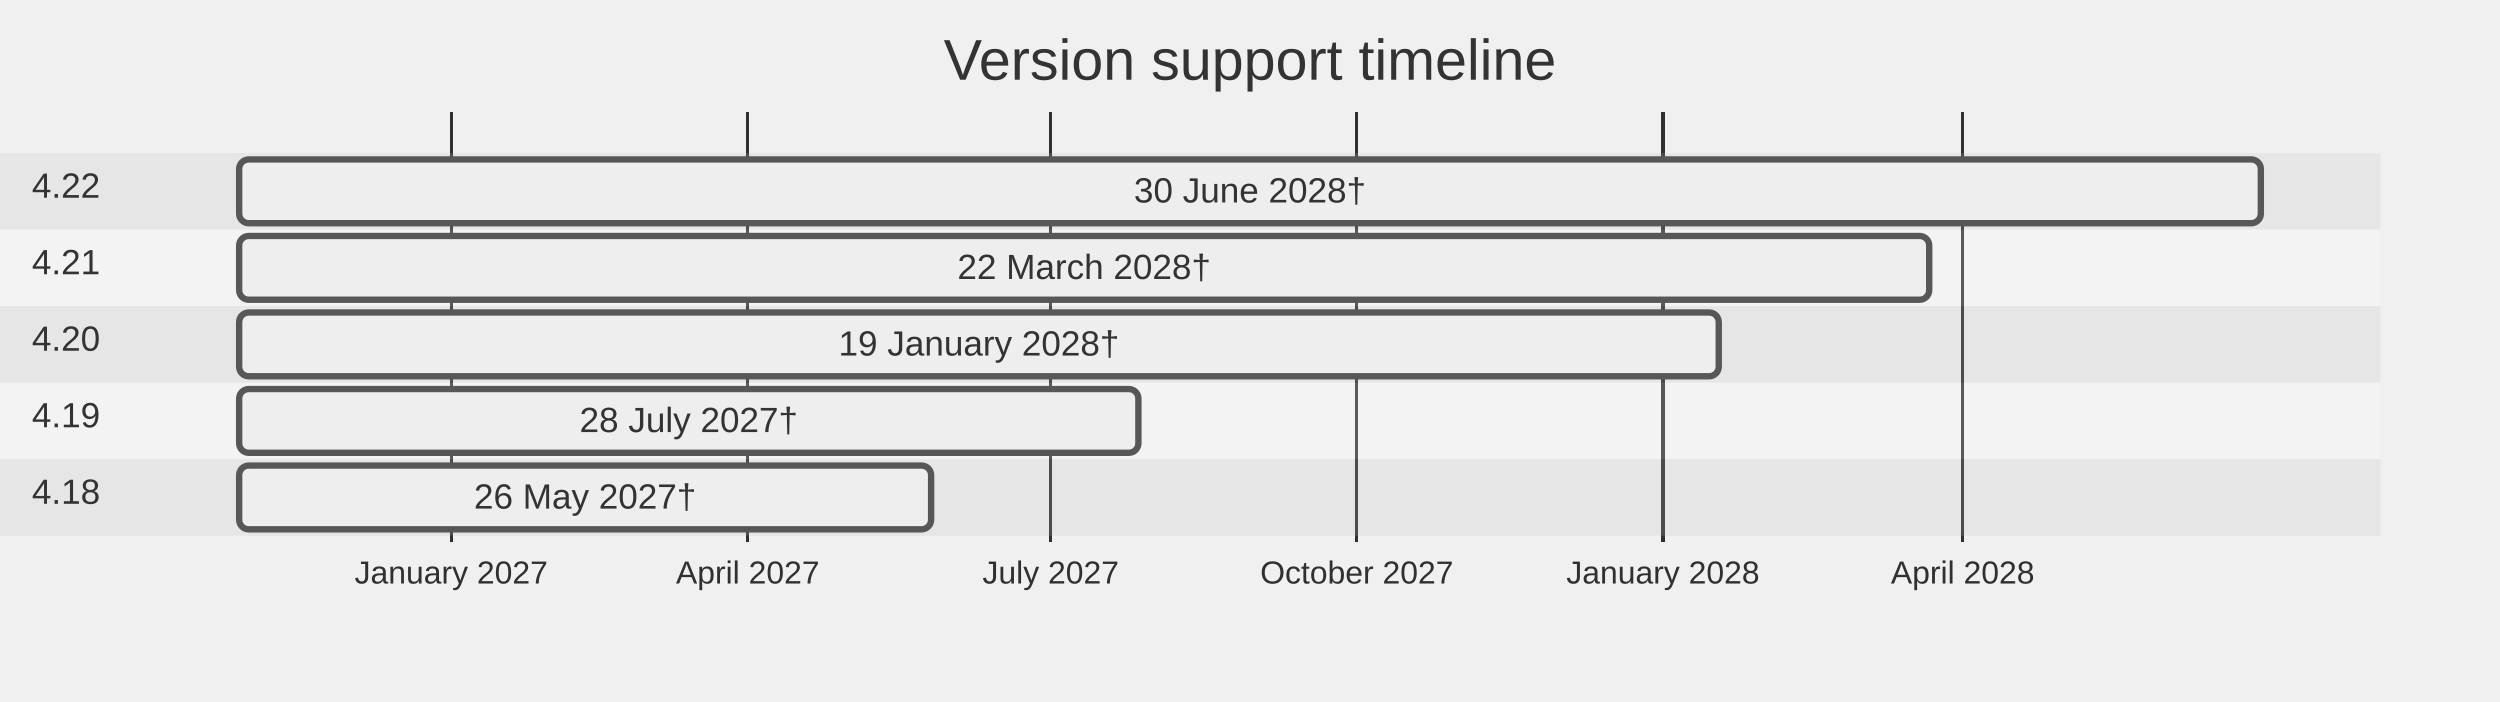
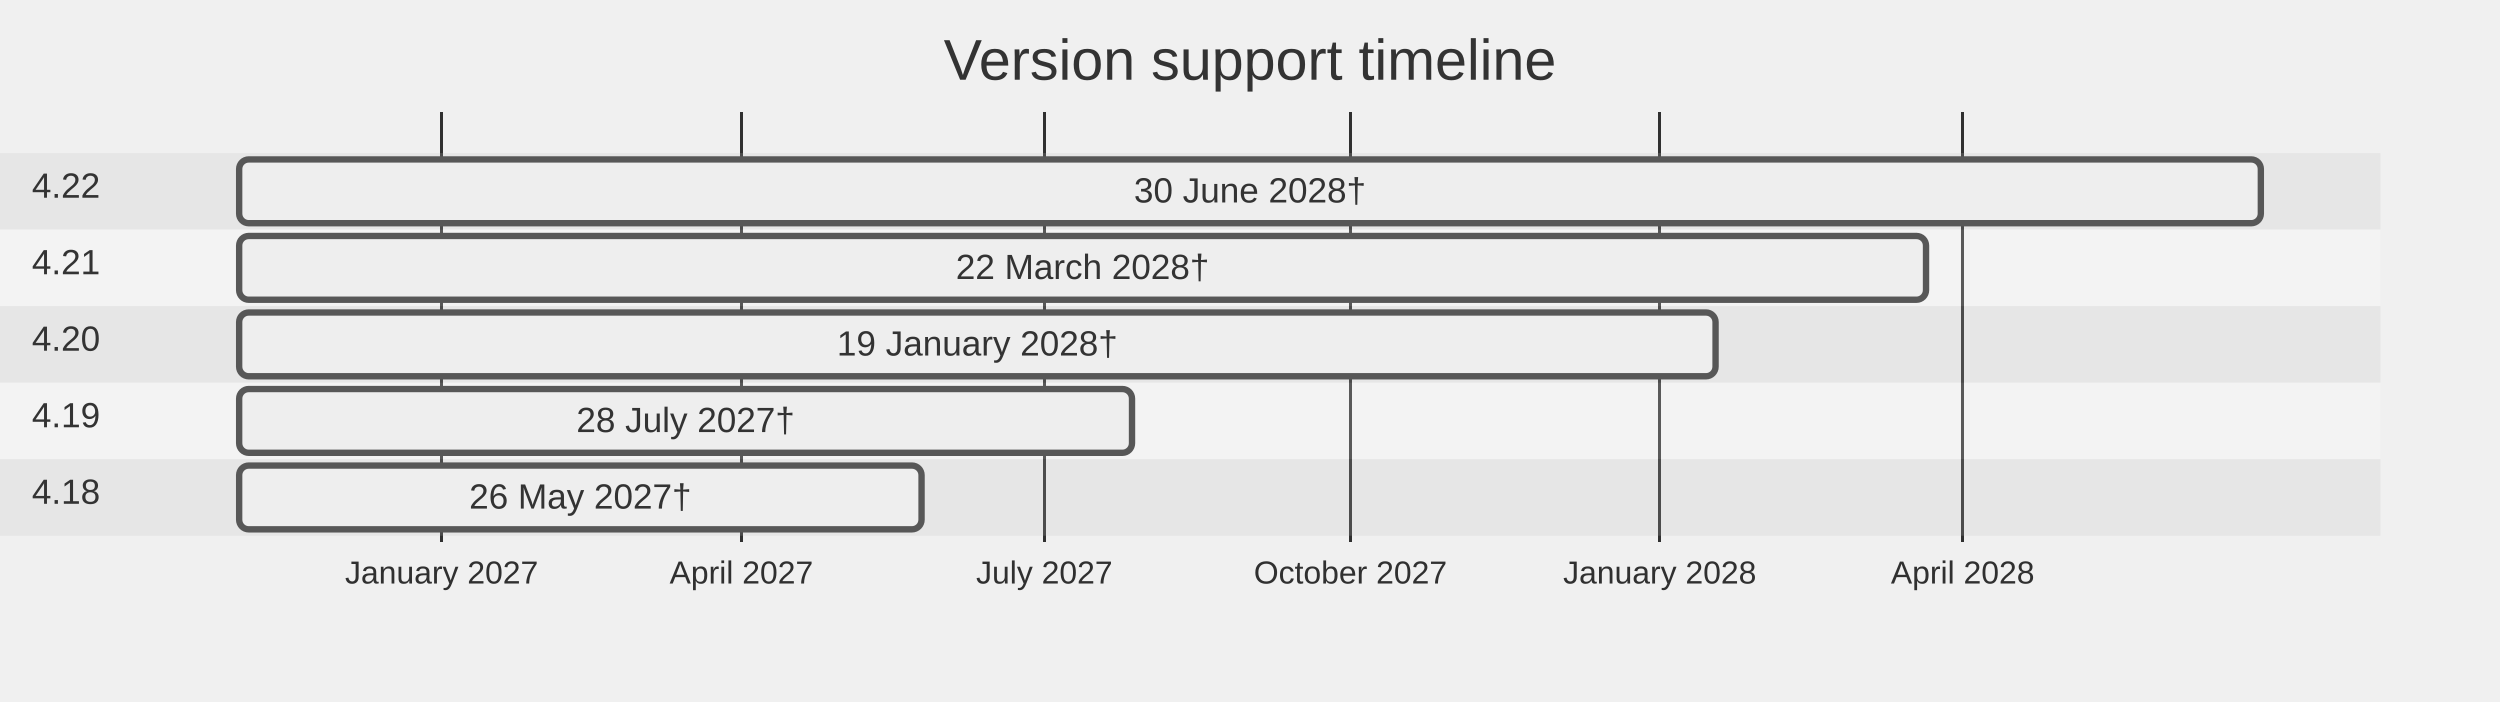
<svg xmlns="http://www.w3.org/2000/svg" id="my-svg" width="100%" viewBox="0 0 784 220" style="max-width: 784px; background-color: white;" role="graphics-document document" aria-roledescription="gantt">
  <style>#my-svg{font-family:"trebuchet ms",verdana,arial,sans-serif;font-size:16px;fill:#000000;}@keyframes edge-animation-frame{from{stroke-dashoffset:0;}}@keyframes dash{to{stroke-dashoffset:0;}}#my-svg .edge-animation-slow{stroke-dasharray:9,5!important;stroke-dashoffset:900;animation:dash 50s linear infinite;stroke-linecap:round;}#my-svg .edge-animation-fast{stroke-dasharray:9,5!important;stroke-dashoffset:900;animation:dash 20s linear infinite;stroke-linecap:round;}#my-svg .error-icon{fill:#552222;}#my-svg .error-text{fill:#552222;stroke:#552222;}#my-svg .edge-thickness-normal{stroke-width:1px;}#my-svg .edge-thickness-thick{stroke-width:3.5px;}#my-svg .edge-pattern-solid{stroke-dasharray:0;}#my-svg .edge-thickness-invisible{stroke-width:0;fill:none;}#my-svg .edge-pattern-dashed{stroke-dasharray:3;}#my-svg .edge-pattern-dotted{stroke-dasharray:2;}#my-svg .marker{fill:#666;stroke:#666;}#my-svg .marker.cross{stroke:#666;}#my-svg svg{font-family:"trebuchet ms",verdana,arial,sans-serif;font-size:16px;}#my-svg p{margin:0;}#my-svg .mermaid-main-font{font-family:"trebuchet ms",verdana,arial,sans-serif;}#my-svg .exclude-range{fill:#eeeeee;}#my-svg .section{stroke:none;opacity:0.2;}#my-svg .section0{fill:hsl(0, 0%, 73.922%);}#my-svg .section2{fill:hsl(0, 0%, 73.922%);}#my-svg .section1,#my-svg .section3{fill:white;opacity:0.2;}#my-svg .sectionTitle0{fill:#333;}#my-svg .sectionTitle1{fill:#333;}#my-svg .sectionTitle2{fill:#333;}#my-svg .sectionTitle3{fill:#333;}#my-svg .sectionTitle{text-anchor:start;font-family:"trebuchet ms",verdana,arial,sans-serif;}#my-svg .grid .tick{stroke:hsl(0, 0%, 90%);opacity:0.8;shape-rendering:crispEdges;}#my-svg .grid .tick text{font-family:"trebuchet ms",verdana,arial,sans-serif;fill:#000000;}#my-svg .grid path{stroke-width:0;}#my-svg .today{fill:none;stroke:#d42;stroke-width:2px;}#my-svg .task{stroke-width:2;}#my-svg .taskText{text-anchor:middle;font-family:"trebuchet ms",verdana,arial,sans-serif;}#my-svg .taskTextOutsideRight{fill:#333;text-anchor:start;font-family:"trebuchet ms",verdana,arial,sans-serif;}#my-svg .taskTextOutsideLeft{fill:#333;text-anchor:end;}#my-svg .task.clickable{cursor:pointer;}#my-svg .taskText.clickable{cursor:pointer;fill:#003163!important;font-weight:bold;}#my-svg .taskTextOutsideLeft.clickable{cursor:pointer;fill:#003163!important;font-weight:bold;}#my-svg .taskTextOutsideRight.clickable{cursor:pointer;fill:#003163!important;font-weight:bold;}#my-svg .taskText0,#my-svg .taskText1,#my-svg .taskText2,#my-svg .taskText3{fill:white;}#my-svg .task0,#my-svg .task1,#my-svg .task2,#my-svg .task3{fill:#707070;stroke:hsl(0, 0%, 33.922%);}#my-svg .taskTextOutside0,#my-svg .taskTextOutside2{fill:#333;}#my-svg .taskTextOutside1,#my-svg .taskTextOutside3{fill:#333;}#my-svg .active0,#my-svg .active1,#my-svg .active2,#my-svg .active3{fill:#eee;stroke:hsl(0, 0%, 33.922%);}#my-svg .activeText0,#my-svg .activeText1,#my-svg .activeText2,#my-svg .activeText3{fill:#333!important;}#my-svg .done0,#my-svg .done1,#my-svg .done2,#my-svg .done3{stroke:#666;fill:#bbb;stroke-width:2;}#my-svg .doneText0,#my-svg .doneText1,#my-svg .doneText2,#my-svg .doneText3{fill:#333!important;}#my-svg .doneText0.taskTextOutsideLeft,#my-svg .doneText0.taskTextOutsideRight,#my-svg .doneText1.taskTextOutsideLeft,#my-svg .doneText1.taskTextOutsideRight,#my-svg .doneText2.taskTextOutsideLeft,#my-svg .doneText2.taskTextOutsideRight,#my-svg .doneText3.taskTextOutsideLeft,#my-svg .doneText3.taskTextOutsideRight{fill:#333!important;}#my-svg .crit0,#my-svg .crit1,#my-svg .crit2,#my-svg .crit3{stroke:hsl(10.909, 73.333%, 40%);fill:#d42;stroke-width:2;}#my-svg .activeCrit0,#my-svg .activeCrit1,#my-svg .activeCrit2,#my-svg .activeCrit3{stroke:hsl(10.909, 73.333%, 40%);fill:#eee;stroke-width:2;}#my-svg .doneCrit0,#my-svg .doneCrit1,#my-svg .doneCrit2,#my-svg .doneCrit3{stroke:hsl(10.909, 73.333%, 40%);fill:#bbb;stroke-width:2;cursor:pointer;shape-rendering:crispEdges;}#my-svg .milestone{transform:rotate(45deg) scale(0.8,0.8);}#my-svg .milestoneText{font-style:italic;}#my-svg .doneCritText0,#my-svg .doneCritText1,#my-svg .doneCritText2,#my-svg .doneCritText3{fill:#333!important;}#my-svg .doneCritText0.taskTextOutsideLeft,#my-svg .doneCritText0.taskTextOutsideRight,#my-svg .doneCritText1.taskTextOutsideLeft,#my-svg .doneCritText1.taskTextOutsideRight,#my-svg .doneCritText2.taskTextOutsideLeft,#my-svg .doneCritText2.taskTextOutsideRight,#my-svg .doneCritText3.taskTextOutsideLeft,#my-svg .doneCritText3.taskTextOutsideRight{fill:#333!important;}#my-svg .vert{stroke:#d42;}#my-svg .vertText{font-size:15px;text-anchor:middle;fill:#d42!important;}#my-svg .activeCritText0,#my-svg .activeCritText1,#my-svg .activeCritText2,#my-svg .activeCritText3{fill:#333!important;}#my-svg .titleText{text-anchor:middle;font-size:18px;fill:#333;font-family:"trebuchet ms",verdana,arial,sans-serif;}#my-svg .node .neo-node{stroke:#999;}#my-svg [data-look="neo"].node rect,#my-svg [data-look="neo"].cluster rect,#my-svg [data-look="neo"].node polygon{stroke:url(#my-svg-gradient);filter:drop-shadow( 1px 2px 2px rgba(185,185,185,1));}#my-svg [data-look="neo"].swimlane.cluster rect{filter:none;}#my-svg [data-look="neo"].node path{stroke:url(#my-svg-gradient);stroke-width:1px;}#my-svg [data-look="neo"].node .outer-path{filter:drop-shadow( 1px 2px 2px rgba(185,185,185,1));}#my-svg [data-look="neo"].node .neo-line path{stroke:#999;filter:none;}#my-svg [data-look="neo"].node circle{stroke:url(#my-svg-gradient);filter:drop-shadow( 1px 2px 2px rgba(185,185,185,1));}#my-svg [data-look="neo"].node circle .state-start{fill:#000000;}#my-svg [data-look="neo"].icon-shape .icon{fill:url(#my-svg-gradient);filter:drop-shadow( 1px 2px 2px rgba(185,185,185,1));}#my-svg [data-look="neo"].icon-shape .icon-neo path{stroke:url(#my-svg-gradient);filter:drop-shadow( 1px 2px 2px rgba(185,185,185,1));}#my-svg :root{--mermaid-font-family:"trebuchet ms",verdana,arial,sans-serif;}</style>
  <g />
  <g class="grid" transform="translate(75, 170)" fill="none" font-size="10" font-family="sans-serif" text-anchor="middle">
    <path class="domain" stroke="currentColor" d="M0.5,-135V0.5H634.5V-135" />
-     <g class="tick" opacity="1" transform="translate(66.5,0)">
+     <g class="tick" opacity="1" transform="translate(63.5,0)">
      <line stroke="currentColor" y2="-135" />
      <text fill="#000" y="3" dy="1em" stroke="none" font-size="10" style="text-anchor: middle;"> January 2027</text>
    </g>
-     <g class="tick" opacity="1" transform="translate(159.5,0)">
+     <g class="tick" opacity="1" transform="translate(157.5,0)">
      <line stroke="currentColor" y2="-135" />
      <text fill="#000" y="3" dy="1em" stroke="none" font-size="10" style="text-anchor: middle;"> April 2027</text>
    </g>
-     <g class="tick" opacity="1" transform="translate(254.5,0)">
+     <g class="tick" opacity="1" transform="translate(252.5,0)">
      <line stroke="currentColor" y2="-135" />
      <text fill="#000" y="3" dy="1em" stroke="none" font-size="10" style="text-anchor: middle;"> July 2027</text>
    </g>
-     <g class="tick" opacity="1" transform="translate(350.5,0)">
+     <g class="tick" opacity="1" transform="translate(348.5,0)">
      <line stroke="currentColor" y2="-135" />
      <text fill="#000" y="3" dy="1em" stroke="none" font-size="10" style="text-anchor: middle;"> October 2027</text>
    </g>
-     <g class="tick" opacity="1" transform="translate(446.5,0)">
+     <g class="tick" opacity="1" transform="translate(445.5,0)">
      <line stroke="currentColor" y2="-135" />
      <text fill="#000" y="3" dy="1em" stroke="none" font-size="10" style="text-anchor: middle;"> January 2028</text>
    </g>
    <g class="tick" opacity="1" transform="translate(540.5,0)">
      <line stroke="currentColor" y2="-135" />
      <text fill="#000" y="3" dy="1em" stroke="none" font-size="10" style="text-anchor: middle;"> April 2028</text>
    </g>
  </g>
  <g>
    <rect x="0" y="48" width="746.5" height="24" class="section section0" />
    <rect x="0" y="72" width="746.5" height="24" class="section section1" />
    <rect x="0" y="96" width="746.5" height="24" class="section section2" />
    <rect x="0" y="120" width="746.5" height="24" class="section section3" />
    <rect x="0" y="144" width="746.5" height="24" class="section section0" />
  </g>
  <g>
    <rect id="my-svg-task1" rx="3" ry="3" x="75" y="50" width="634" height="20" transform-origin="392px 60px" class="task active0" />
-     <rect id="my-svg-task2" rx="3" ry="3" x="75" y="74" width="530" height="20" transform-origin="340px 84px" class="task active1" />
-     <rect id="my-svg-task3" rx="3" ry="3" x="75" y="98" width="464" height="20" transform-origin="307px 108px" class="task active2" />
-     <rect id="my-svg-task4" rx="3" ry="3" x="75" y="122" width="282" height="20" transform-origin="216px 132px" class="task active3" />
-     <rect id="my-svg-task5" rx="3" ry="3" x="75" y="146" width="217" height="20" transform-origin="183.5px 156px" class="task active0" />
+     <rect id="my-svg-task2" rx="3" ry="3" x="75" y="74" width="529" height="20" transform-origin="339.5px 84px" class="task active1" />
+     <rect id="my-svg-task3" rx="3" ry="3" x="75" y="98" width="463" height="20" transform-origin="306.5px 108px" class="task active2" />
+     <rect id="my-svg-task4" rx="3" ry="3" x="75" y="122" width="280" height="20" transform-origin="215px 132px" class="task active3" />
+     <rect id="my-svg-task5" rx="3" ry="3" x="75" y="146" width="214" height="20" transform-origin="182px 156px" class="task active0" />
    <text id="my-svg-task1-text" font-size="11" x="392" y="63.5" class="taskText taskText0 activeText0 width-78.939453125">30 June 2028†       </text>
-     <text id="my-svg-task2-text" font-size="11" x="340" y="87.5" class="taskText taskText1 activeText1 width-88.51611328125">22 March 2028†      </text>
-     <text id="my-svg-task3-text" font-size="11" x="307" y="111.5" class="taskText taskText2 activeText2 width-96.685546875">19 January 2028†    </text>
-     <text id="my-svg-task4-text" font-size="11" x="216" y="135.5" class="taskText taskText3 activeText3 width-74.76611328125">28 July 2027†       </text>
-     <text id="my-svg-task5-text" font-size="11" x="183.5" y="159.5" class="taskText taskText0 activeText0 width-77.7255859375">26 May 2027†        </text>
+     <text id="my-svg-task2-text" font-size="11" x="339.5" y="87.5" class="taskText taskText1 activeText1 width-88.51611328125">22 March 2028†      </text>
+     <text id="my-svg-task3-text" font-size="11" x="306.5" y="111.5" class="taskText taskText2 activeText2 width-96.685546875">19 January 2028†    </text>
+     <text id="my-svg-task4-text" font-size="11" x="215" y="135.5" class="taskText taskText3 activeText3 width-74.76611328125">28 July 2027†       </text>
+     <text id="my-svg-task5-text" font-size="11" x="182" y="159.5" class="taskText taskText0 activeText0 width-77.7255859375">26 May 2027†        </text>
  </g>
  <g>
    <text dy="0em" x="10" y="62" font-size="11" class="sectionTitle sectionTitle0">
      <tspan alignment-baseline="central" x="10">4.22</tspan>
    </text>
    <text dy="0em" x="10" y="86" font-size="11" class="sectionTitle sectionTitle1">
      <tspan alignment-baseline="central" x="10">4.21</tspan>
    </text>
    <text dy="0em" x="10" y="110" font-size="11" class="sectionTitle sectionTitle2">
      <tspan alignment-baseline="central" x="10">4.20</tspan>
    </text>
    <text dy="0em" x="10" y="134" font-size="11" class="sectionTitle sectionTitle3">
      <tspan alignment-baseline="central" x="10">4.19</tspan>
    </text>
    <text dy="0em" x="10" y="158" font-size="11" class="sectionTitle sectionTitle0">
      <tspan alignment-baseline="central" x="10">4.18</tspan>
    </text>
  </g>
  <text x="392" y="25" class="titleText">Version support timeline</text>
</svg>
